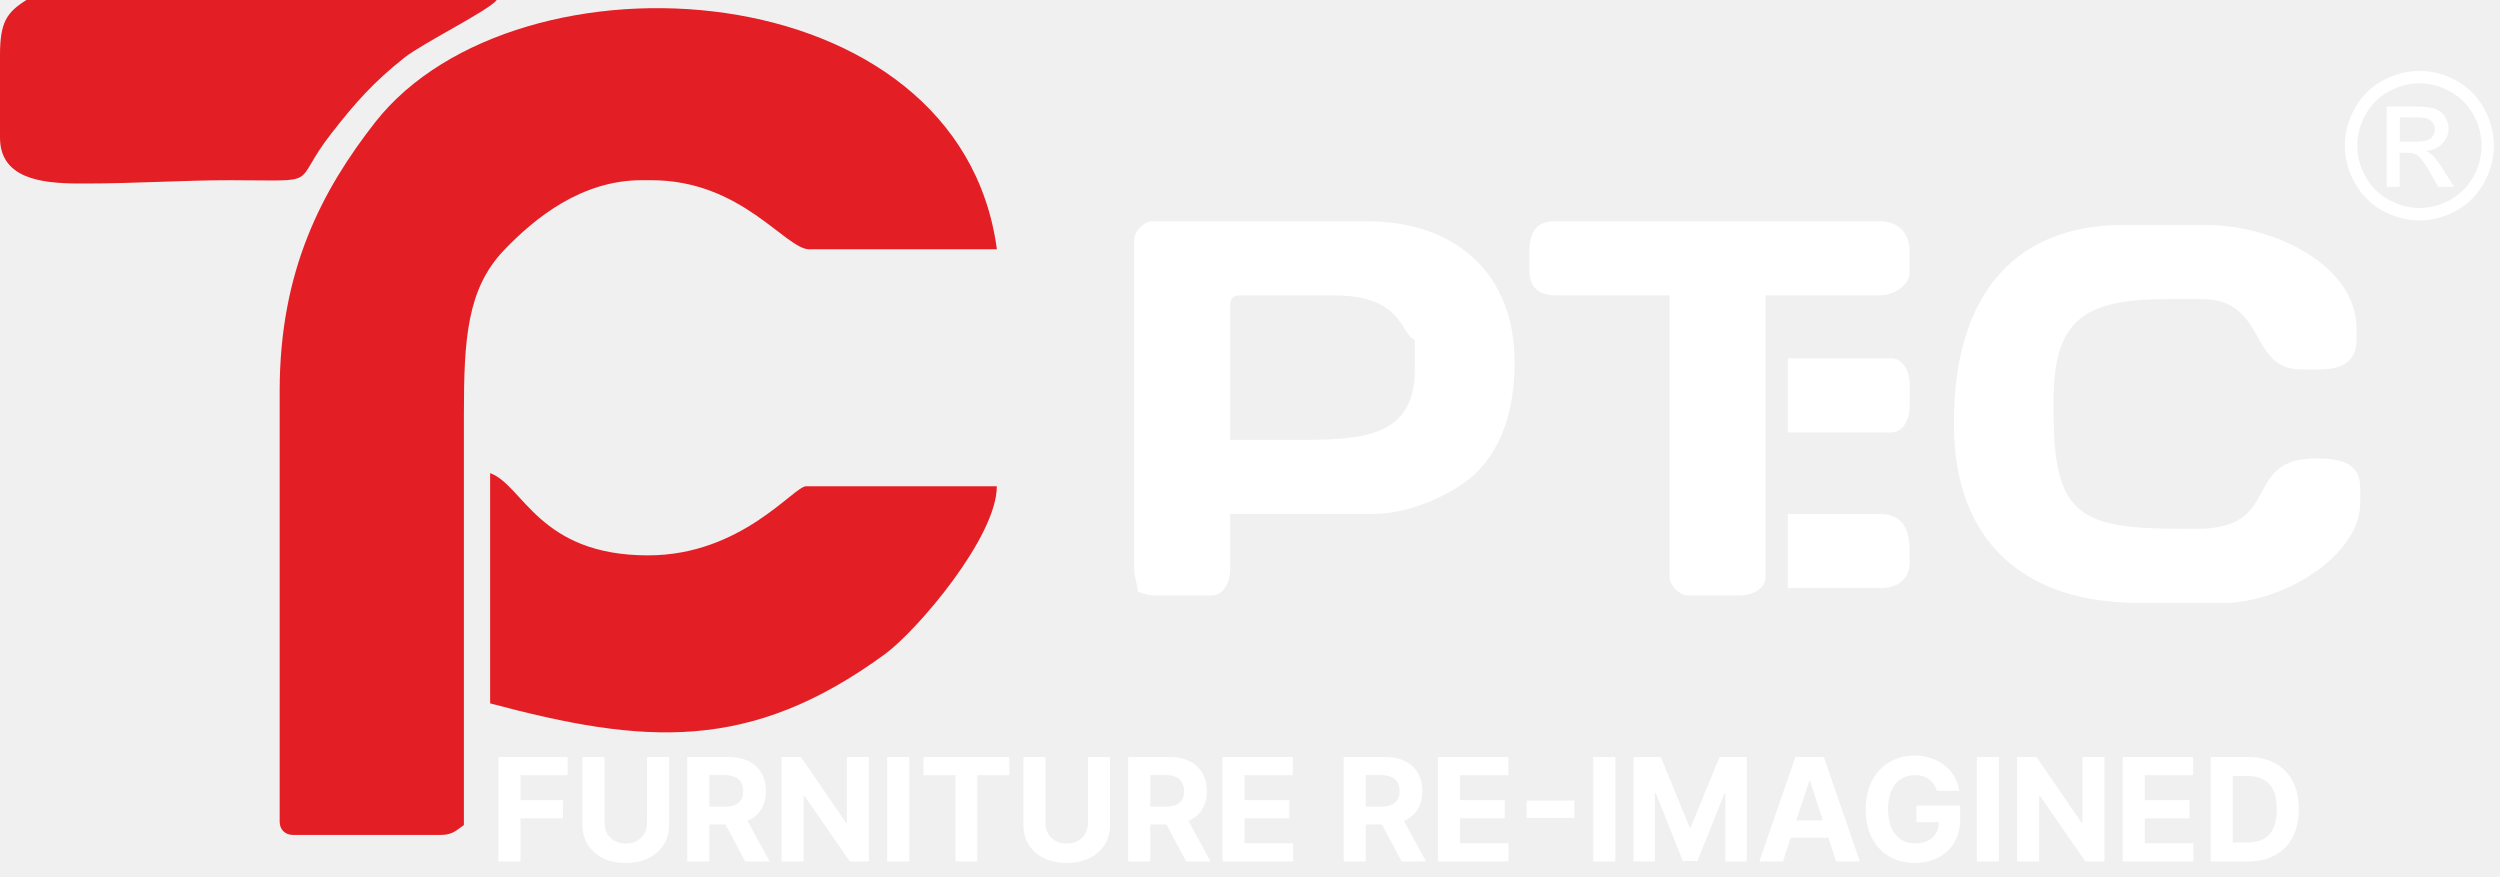
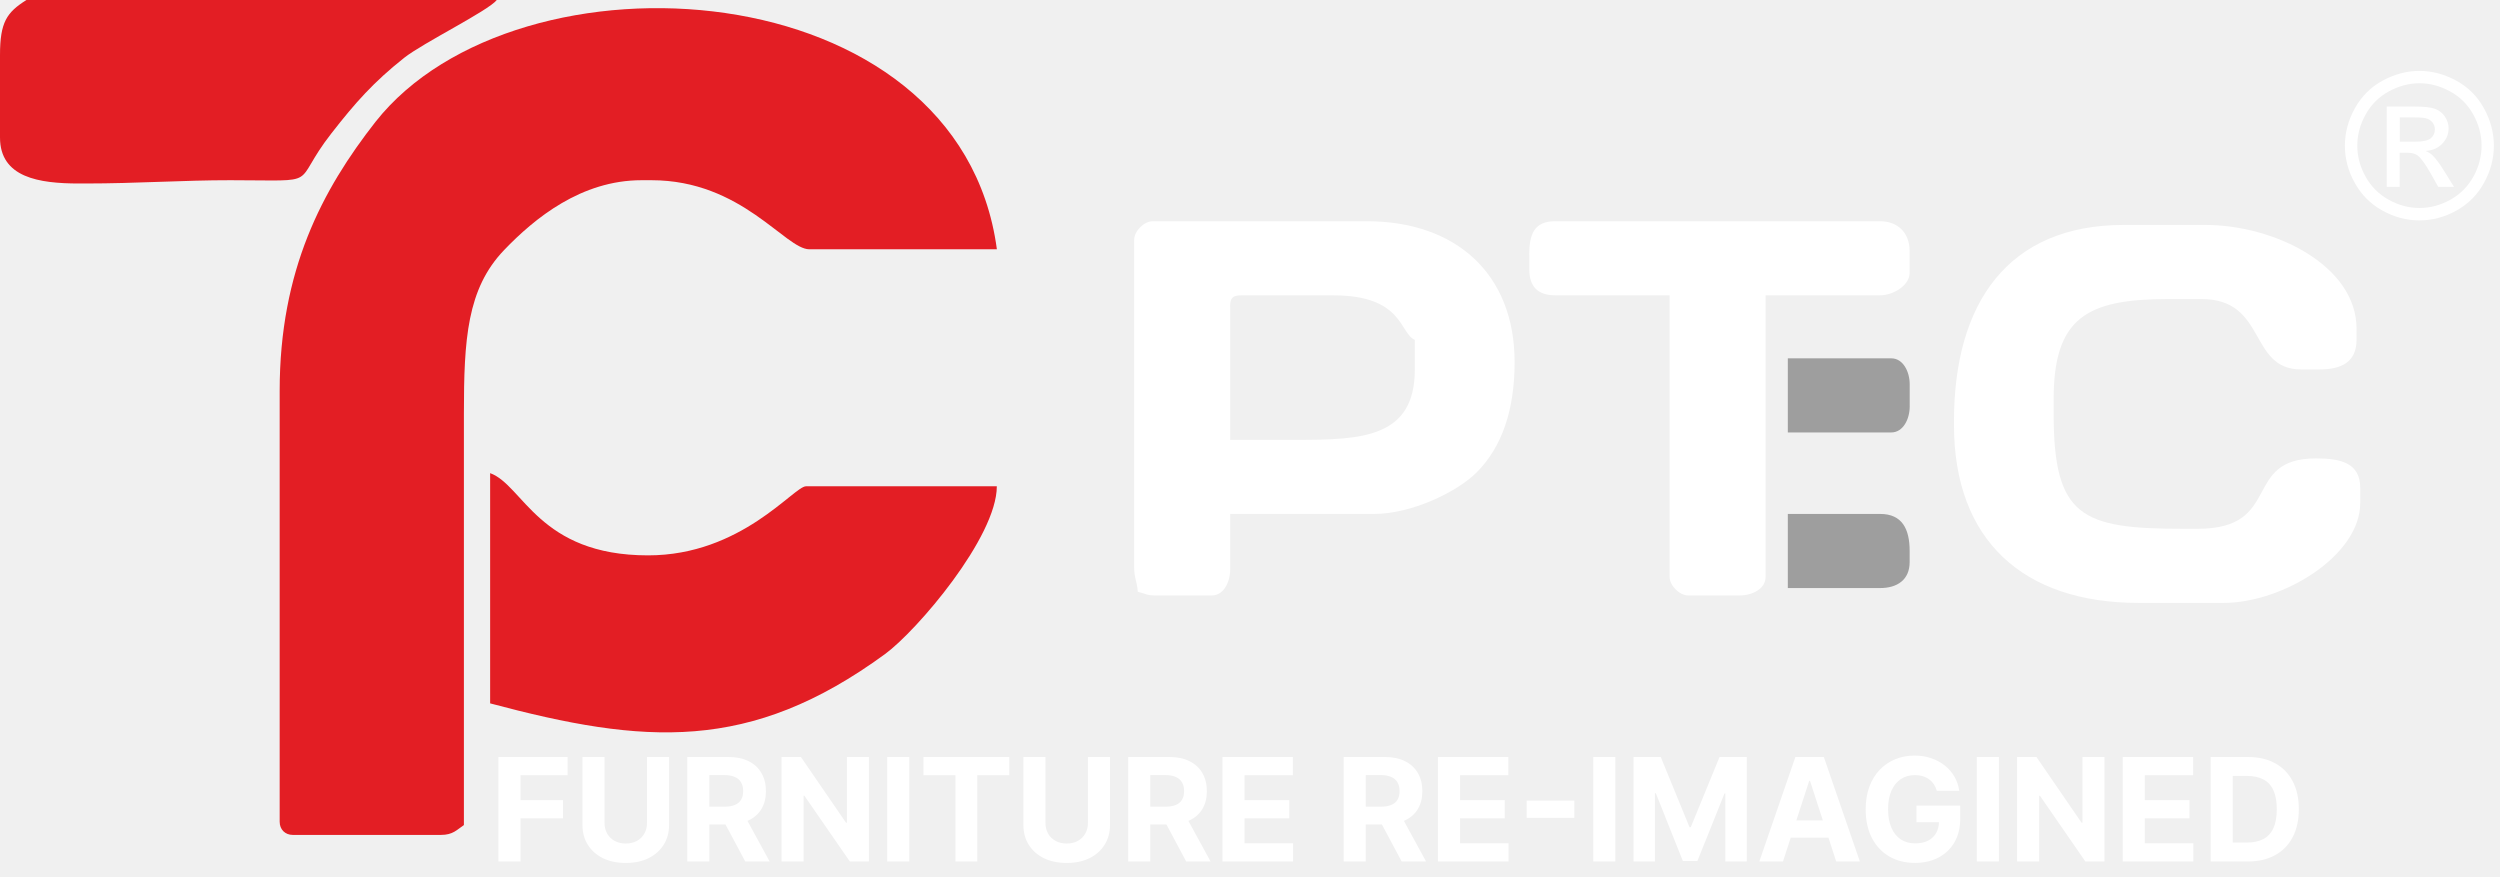
<svg xmlns="http://www.w3.org/2000/svg" width="271" height="95" viewBox="0 0 271 95" fill="none">
  <g clip-path="url(#clip0_187_15)">
    <path fill-rule="evenodd" clip-rule="evenodd" d="M53.137 76.247C69.846 80.707 81.278 81.616 95.935 70.903C99.394 68.372 108.055 58.23 108.055 52.713H87.372C86.051 52.713 80.381 60.202 70.251 60.202C58.389 60.202 56.731 52.59 53.131 51.288V76.253L53.137 76.247Z" fill="#E31E24" />
    <path fill-rule="evenodd" clip-rule="evenodd" d="M2.857 0.006C0.731 1.346 0 2.396 0 5.984V14.897C0 19.252 4.226 19.891 8.557 19.891H9.27C14.762 19.891 19.989 19.529 24.965 19.535C35.193 19.541 31.409 20.241 35.93 14.449C38.541 11.101 40.489 8.908 43.806 6.272C45.839 4.657 52.953 1.161 53.856 -0.006L2.863 0L2.857 0.006Z" fill="#E31E24" />
    <path fill-rule="evenodd" clip-rule="evenodd" d="M30.316 42.362V89.08C30.316 89.915 30.906 90.505 31.742 90.505H47.793C49.102 90.505 49.519 89.952 50.287 89.436C50.287 74.576 50.287 59.716 50.287 44.856C50.287 36.797 50.613 31.311 54.649 27.103C57.954 23.657 63.003 19.535 69.546 19.535H70.615C80.425 19.535 85.118 27.023 87.735 27.023H108.062C104.002 -3.366 56.105 -6.266 40.723 13.183C34.924 20.585 30.316 29.29 30.316 42.362Z" fill="#E31E24" />
    <path fill-rule="evenodd" clip-rule="evenodd" d="M211.811 45.673V46.073C211.811 58.543 219.293 65.356 231.831 65.356H241.039C247.403 65.356 255.85 60.282 255.85 54.513V52.904C255.85 50.176 253.743 49.691 251.046 49.691C242.968 49.691 247.501 57.321 238.232 57.321H236.628C225.657 57.321 222.616 56.031 222.616 44.869V43.259C222.616 34.426 226.234 32.417 235.025 32.417H238.631C245.781 32.417 243.699 40.047 249.443 40.047H251.445C253.835 40.047 255.45 39.23 255.45 36.834V35.63C255.45 28.793 246.574 24.382 239.036 24.382H230.227C217.653 24.382 211.811 32.865 211.811 45.667V45.673Z" fill="white" />
    <path fill-rule="evenodd" clip-rule="evenodd" d="M133.346 33.221C133.346 32.294 133.622 32.017 134.55 32.017H144.557C152.137 32.017 151.726 36.176 153.366 36.84V40.053C153.366 47.443 147.659 47.682 140.558 47.682H133.352V33.221H133.346ZM122.939 25.991V61.338C122.939 62.72 123.234 62.892 123.339 64.151C124.236 64.36 124.26 64.551 125.341 64.551H131.349C132.645 64.551 133.352 63.095 133.352 61.737V55.711H148.967C152.96 55.711 157.912 53.37 160.08 51.196C162.783 48.481 164.184 44.506 164.184 39.248C164.184 29.646 157.776 23.982 148.169 23.982H124.948C124.014 23.982 122.946 25.051 122.946 25.991H122.939Z" fill="white" />
-     <path fill-rule="evenodd" clip-rule="evenodd" d="M193.799 46.878H205.01C206.306 46.878 207.012 45.422 207.012 44.064V41.656C207.012 40.305 206.306 38.843 205.01 38.843H193.799V46.878Z" fill="white" />
-     <path fill-rule="evenodd" clip-rule="evenodd" d="M193.799 63.746H203.806C205.655 63.746 207.006 62.855 207.006 60.932V59.728C207.006 57.333 206.189 55.711 203.806 55.711H193.799V63.746Z" fill="white" />
+     <path fill-rule="evenodd" clip-rule="evenodd" d="M193.799 46.878H205.01C206.306 46.878 207.012 45.422 207.012 44.064V41.656C207.012 40.305 206.306 38.843 205.01 38.843H193.799V46.878Z" fill="#9E9E9E" />
+     <path fill-rule="evenodd" clip-rule="evenodd" d="M193.799 63.746H203.806C205.655 63.746 207.006 62.855 207.006 60.932V59.728C207.006 57.333 206.189 55.711 203.806 55.711H193.799V63.746Z" fill="#9E9E9E" />
    <path fill-rule="evenodd" clip-rule="evenodd" d="M165.776 27.595V29.198C165.776 31.071 166.709 32.011 168.577 32.011H180.986V62.536C180.986 63.47 182.055 64.545 182.988 64.545H188.591C189.942 64.545 191.392 63.832 191.392 62.536V32.011H203.801C205.263 32.011 207.001 30.906 207.001 29.603V27.195C207.001 25.254 205.736 23.982 203.801 23.982H168.571C166.322 23.982 165.77 25.371 165.77 27.601L165.776 27.595Z" fill="white" />
    <path fill-rule="evenodd" clip-rule="evenodd" d="M262.27 7.686C263.627 7.686 264.948 8.036 266.238 8.73C267.528 9.43 268.536 10.425 269.254 11.728C269.973 13.024 270.336 14.381 270.336 15.794C270.336 17.189 269.979 18.534 269.267 19.818C268.56 21.108 267.559 22.109 266.281 22.822C264.997 23.535 263.664 23.891 262.264 23.891C260.863 23.891 259.524 23.535 258.246 22.822C256.962 22.109 255.967 21.108 255.254 19.818C254.536 18.534 254.186 17.189 254.186 15.794C254.186 14.381 254.548 13.03 255.273 11.728C255.998 10.425 257.005 9.43 258.295 8.73C259.585 8.036 260.912 7.686 262.264 7.686H262.27ZM262.27 9.025C261.133 9.025 260.034 9.32 258.959 9.903C257.884 10.487 257.042 11.322 256.44 12.403C255.832 13.491 255.531 14.615 255.531 15.794C255.531 16.962 255.832 18.079 256.428 19.148C257.024 20.217 257.853 21.053 258.928 21.649C259.997 22.244 261.115 22.546 262.276 22.546C263.437 22.546 264.555 22.244 265.624 21.649C266.693 21.053 267.522 20.217 268.118 19.148C268.708 18.079 269.002 16.962 269.002 15.794C269.002 14.621 268.701 13.491 268.099 12.403C267.497 11.322 266.656 10.487 265.581 9.903C264.506 9.32 263.4 9.025 262.276 9.025H262.27ZM258.725 20.26V11.55H261.711C262.73 11.55 263.474 11.623 263.928 11.789C264.383 11.949 264.745 12.231 265.022 12.631C265.292 13.036 265.427 13.46 265.427 13.908C265.427 14.547 265.2 15.1 264.745 15.573C264.291 16.046 263.689 16.31 262.939 16.366C263.246 16.495 263.492 16.648 263.676 16.826C264.027 17.17 264.457 17.748 264.96 18.559L266.017 20.26H264.303L263.535 18.884C262.927 17.809 262.442 17.127 262.073 16.857C261.815 16.654 261.44 16.556 260.949 16.556H260.126V20.254H258.725V20.26ZM260.126 15.358H261.827C262.638 15.358 263.191 15.235 263.492 14.99C263.787 14.75 263.941 14.424 263.941 14.025C263.941 13.767 263.867 13.54 263.726 13.331C263.584 13.128 263.388 12.975 263.136 12.876C262.878 12.772 262.411 12.729 261.729 12.729H260.138V15.358H260.126Z" fill="white" />
    <path d="M54.029 93.385V82.059H61.528V84.034H56.424V86.732H61.03V88.706H56.424V93.385H54.029ZM70.134 82.059H72.528V89.414C72.528 90.24 72.331 90.963 71.937 91.582C71.546 92.201 70.999 92.684 70.294 93.031C69.59 93.374 68.77 93.545 67.834 93.545C66.893 93.545 66.071 93.374 65.367 93.031C64.663 92.684 64.115 92.201 63.725 91.582C63.334 90.963 63.139 90.24 63.139 89.414V82.059H65.533V89.21C65.533 89.641 65.627 90.024 65.815 90.36C66.007 90.695 66.276 90.959 66.623 91.151C66.969 91.342 67.373 91.438 67.834 91.438C68.298 91.438 68.702 91.342 69.045 91.151C69.391 90.959 69.659 90.695 69.847 90.36C70.038 90.024 70.134 89.641 70.134 89.21V82.059ZM74.499 93.385V82.059H78.967C79.822 82.059 80.552 82.212 81.157 82.518C81.765 82.821 82.228 83.25 82.545 83.807C82.865 84.36 83.026 85.01 83.026 85.759C83.026 86.511 82.864 87.158 82.539 87.7C82.215 88.238 81.745 88.651 81.129 88.939C80.517 89.226 79.776 89.37 78.906 89.37H75.914V87.445H78.519C78.976 87.445 79.356 87.383 79.658 87.257C79.96 87.132 80.185 86.944 80.333 86.694C80.484 86.443 80.559 86.131 80.559 85.759C80.559 85.383 80.484 85.066 80.333 84.808C80.185 84.55 79.959 84.354 79.653 84.222C79.35 84.085 78.969 84.017 78.508 84.017H76.893V93.385H74.499ZM80.615 88.231L83.43 93.385H80.786L78.032 88.231H80.615ZM94.191 82.059V93.385H92.123L87.195 86.257H87.112V93.385H84.718V82.059H86.82L91.708 89.182H91.808V82.059H94.191ZM98.564 82.059V93.385H96.169V82.059H98.564ZM100.103 84.034V82.059H109.404V84.034H105.937V93.385H103.57V84.034H100.103ZM117.931 82.059H120.326V89.414C120.326 90.24 120.129 90.963 119.734 91.582C119.343 92.201 118.796 92.684 118.092 93.031C117.388 93.374 116.567 93.545 115.631 93.545C114.691 93.545 113.869 93.374 113.164 93.031C112.46 92.684 111.913 92.201 111.522 91.582C111.131 90.963 110.936 90.24 110.936 89.414V82.059H113.33V89.21C113.33 89.641 113.424 90.024 113.612 90.36C113.804 90.695 114.073 90.959 114.42 91.151C114.766 91.342 115.17 91.438 115.631 91.438C116.095 91.438 116.499 91.342 116.842 91.151C117.188 90.959 117.456 90.695 117.644 90.36C117.835 90.024 117.931 89.641 117.931 89.21V82.059ZM122.296 93.385V82.059H126.764C127.619 82.059 128.349 82.212 128.954 82.518C129.562 82.821 130.025 83.25 130.342 83.807C130.663 84.36 130.823 85.01 130.823 85.759C130.823 86.511 130.661 87.158 130.336 87.7C130.012 88.238 129.542 88.651 128.926 88.939C128.314 89.226 127.573 89.37 126.703 89.37H123.712V87.445H126.316C126.773 87.445 127.153 87.383 127.455 87.257C127.758 87.132 127.983 86.944 128.13 86.694C128.281 86.443 128.357 86.131 128.357 85.759C128.357 85.383 128.281 85.066 128.13 84.808C127.983 84.55 127.756 84.354 127.45 84.222C127.148 84.085 126.766 84.017 126.305 84.017H124.69V93.385H122.296ZM128.412 88.231L131.227 93.385H128.583L125.83 88.231H128.412ZM132.515 93.385V82.059H140.147V84.034H134.91V86.732H139.754V88.706H134.91V91.411H140.169V93.385H132.515ZM145.655 93.385V82.059H150.123C150.978 82.059 151.708 82.212 152.313 82.518C152.921 82.821 153.384 83.25 153.701 83.807C154.022 84.36 154.182 85.01 154.182 85.759C154.182 86.511 154.02 87.158 153.695 87.7C153.371 88.238 152.901 88.651 152.285 88.939C151.673 89.226 150.932 89.37 150.062 89.37H147.07V87.445H149.675C150.132 87.445 150.512 87.383 150.814 87.257C151.116 87.132 151.341 86.944 151.489 86.694C151.64 86.443 151.715 86.131 151.715 85.759C151.715 85.383 151.64 85.066 151.489 84.808C151.341 84.55 151.115 84.354 150.809 84.222C150.506 84.085 150.125 84.017 149.664 84.017H148.049V93.385H145.655ZM151.771 88.231L154.586 93.385H151.942L149.188 88.231H151.771ZM155.874 93.385V82.059H163.505V84.034H158.269V86.732H163.113V88.706H158.269V91.411H163.528V93.385H155.874ZM170.657 86.787V88.657H165.492V86.787H170.657ZM175.103 82.059V93.385H172.709V82.059H175.103ZM177.073 82.059H180.026L183.145 89.669H183.278L186.397 82.059H189.35V93.385H187.027V86.013H186.933L184.002 93.329H182.421L179.49 85.986H179.396V93.385H177.073V82.059ZM193.275 93.385H190.709L194.619 82.059H197.704L201.609 93.385H199.043L196.206 84.647H196.117L193.275 93.385ZM193.115 88.933H199.175V90.802H193.115V88.933ZM209.949 85.72C209.872 85.451 209.763 85.213 209.623 85.007C209.483 84.797 209.311 84.62 209.109 84.476C208.91 84.329 208.681 84.216 208.423 84.139C208.169 84.061 207.887 84.022 207.577 84.022C206.998 84.022 206.489 84.166 206.051 84.454C205.616 84.741 205.276 85.16 205.033 85.709C204.79 86.255 204.668 86.922 204.668 87.711C204.668 88.5 204.788 89.171 205.028 89.724C205.267 90.277 205.606 90.699 206.045 90.99C206.484 91.278 207.002 91.422 207.599 91.422C208.141 91.422 208.604 91.326 208.987 91.134C209.374 90.939 209.669 90.664 209.872 90.31C210.078 89.956 210.182 89.538 210.182 89.055L210.668 89.127H207.748V87.324H212.488V88.751C212.488 89.746 212.277 90.601 211.857 91.317C211.437 92.028 210.858 92.577 210.121 92.965C209.383 93.348 208.539 93.54 207.588 93.54C206.526 93.54 205.593 93.305 204.79 92.837C203.986 92.365 203.359 91.696 202.91 90.83C202.463 89.96 202.24 88.928 202.24 87.733C202.24 86.815 202.373 85.997 202.639 85.278C202.908 84.555 203.284 83.943 203.767 83.442C204.25 82.94 204.812 82.559 205.453 82.297C206.095 82.035 206.79 81.904 207.538 81.904C208.18 81.904 208.777 81.999 209.33 82.186C209.883 82.371 210.373 82.633 210.801 82.972C211.232 83.311 211.584 83.715 211.857 84.183C212.13 84.647 212.305 85.16 212.382 85.72H209.949ZM216.681 82.059V93.385H214.286V82.059H216.681ZM228.124 82.059V93.385H226.055L221.128 86.257H221.045V93.385H218.651V82.059H220.752L225.641 89.182H225.74V82.059H228.124ZM230.102 93.385V82.059H237.733V84.034H232.496V86.732H237.341V88.706H232.496V91.411H237.756V93.385H230.102ZM243.652 93.385H239.637V82.059H243.685C244.824 82.059 245.805 82.286 246.627 82.74C247.449 83.189 248.081 83.836 248.524 84.68C248.97 85.525 249.193 86.535 249.193 87.711C249.193 88.891 248.97 89.904 248.524 90.752C248.081 91.6 247.446 92.251 246.616 92.705C245.79 93.158 244.802 93.385 243.652 93.385ZM242.032 91.333H243.552C244.26 91.333 244.856 91.208 245.339 90.957C245.825 90.703 246.19 90.31 246.434 89.779C246.681 89.245 246.804 88.555 246.804 87.711C246.804 86.874 246.681 86.19 246.434 85.659C246.19 85.129 245.827 84.738 245.344 84.487C244.861 84.236 244.266 84.111 243.558 84.111H242.032V91.333Z" fill="white" />
  </g>
  <defs>
    <clipPath id="clip0_187_15">
      <rect width="270.335" height="94.252" fill="white" />
    </clipPath>
  </defs>
</svg>
